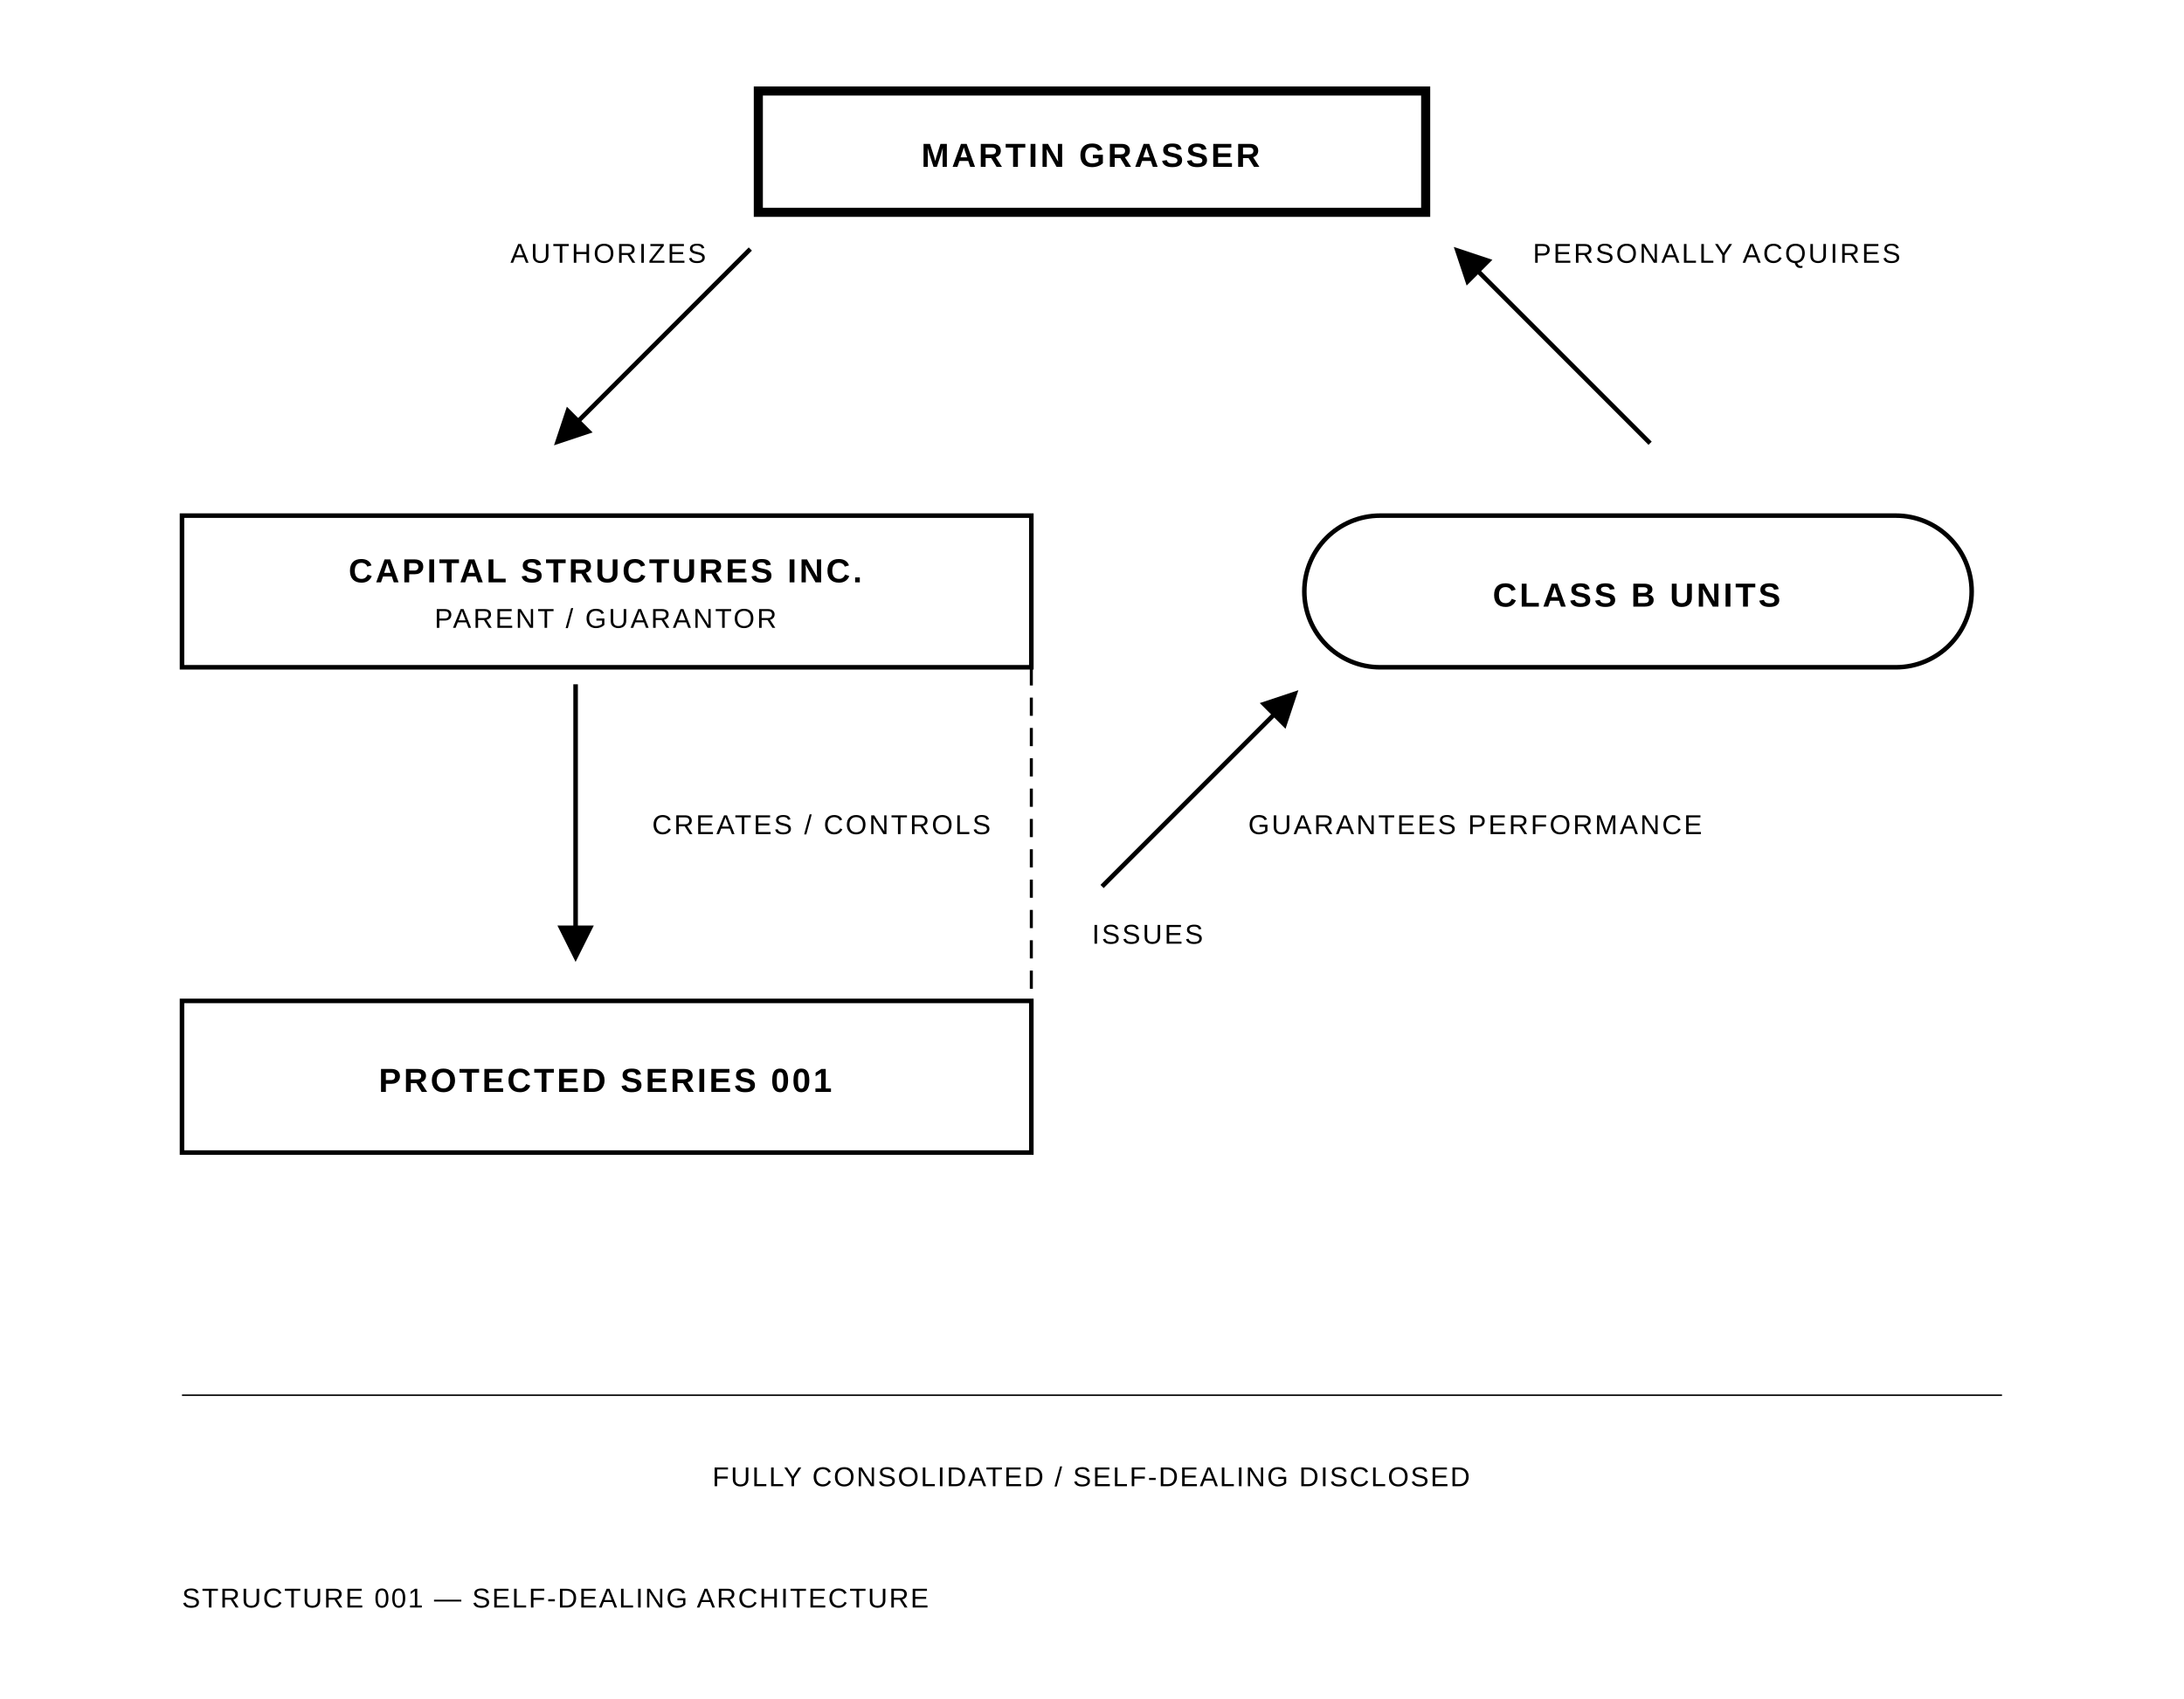
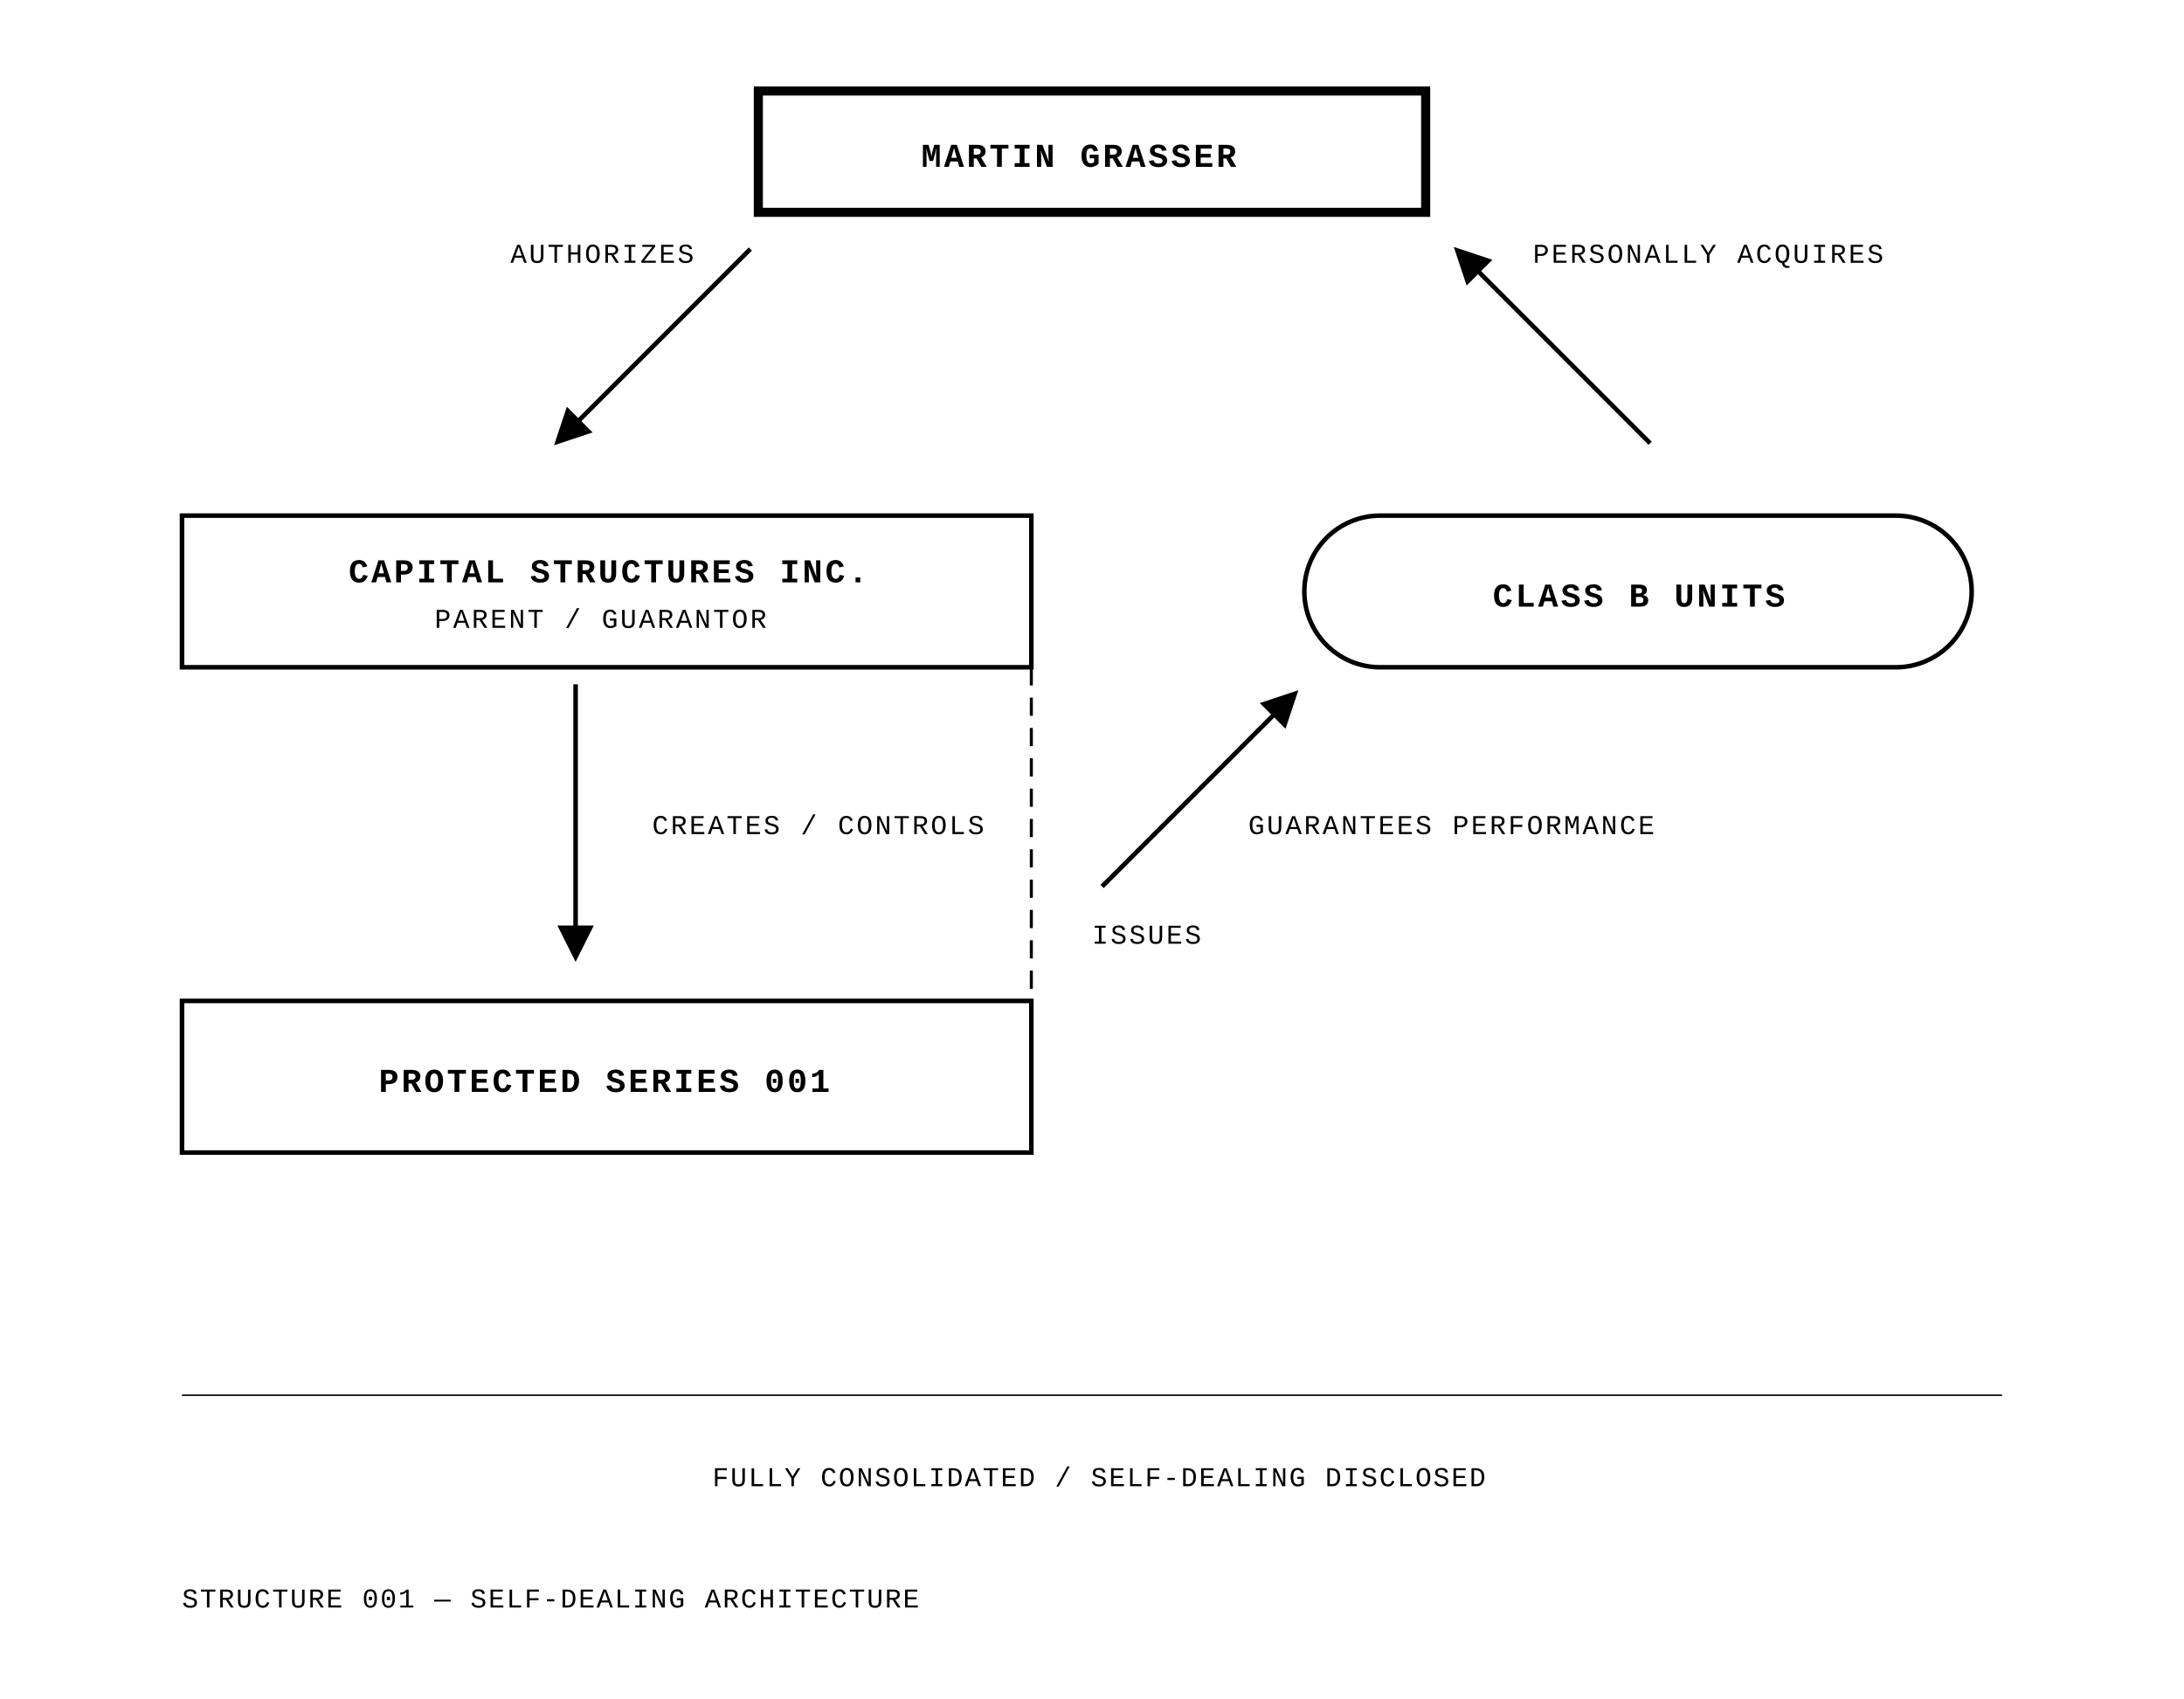
<svg xmlns="http://www.w3.org/2000/svg" id="Layer_1" version="1.1" viewBox="0 0 720 560">
  <defs>
    <style>
      .st0, .st1, .st2, .st3, .st4 {
        fill: none;
      }

      .st1 {
        stroke-dasharray: 6 4;
      }

      .st1, .st2, .st3, .st4 {
        stroke: #000;
      }

      .st5 {
-         font-family: Arial-BoldMT, Arial;
+         font-family: '188 Sans Mono', 'Courier New', monospace;
        font-size: 11px;
        font-weight: 700;
        letter-spacing: .08em;
      }

      .st5, .st6, .st7 {
        isolation: isolate;
      }

      .st2 {
        stroke-width: 1.5px;
      }

      .st6 {
        letter-spacing: .08em;
      }

      .st6, .st7 {
-         font-family: ArialMT, Arial;
+         font-family: '188 Sans Mono', 'Courier New', monospace;
        font-size: 9px;
      }

      .st7 {
        letter-spacing: .06em;
      }

      .st3 {
        stroke-width: .5px;
      }

      .st4 {
        stroke-width: 3px;
      }
    </style>
  </defs>
  <rect class="st4" x="250" y="30" width="220" height="40" />
  <text class="st5" transform="translate(303.73 55)">
    <tspan x="0" y="0">MARTIN GRASSER</tspan>
  </text>
  <path class="st0" d="" />
  <path d="M200,160" marker-end="url(#arrow)" />
  <path class="st0" d="" />
  <rect class="st2" x="60" y="170" width="280" height="50" />
  <text class="st5" transform="translate(114.92 192)">
    <tspan x="0" y="0">CAPITAL STRUCTURES INC.</tspan>
  </text>
  <text class="st6" transform="translate(143.26 207)">
    <tspan x="0" y="0">PARENT / GUARANTOR</tspan>
  </text>
  <text class="st6" transform="translate(168.27 86.64)">
    <tspan x="0" y="0">AUTHORIZES</tspan>
  </text>
  <text class="st6" transform="translate(505.36 86.64)">
    <tspan x="0" y="0">PERSONALLY ACQUIRES</tspan>
  </text>
  <path class="st2" d="M455,170h170c13.81,0,25,11.19,25,25h0c0,13.81-11.19,25-25,25h-170c-13.81,0-25-11.19-25-25h0c0-13.81,11.19-25,25-25Z" />
  <text class="st5" transform="translate(492.11 200)">
    <tspan x="0" y="0">CLASS B UNITS</tspan>
  </text>
  <path class="st0" d="" />
  <path d="M195.76,305.14l-6,12-6-12h12Z" />
  <path d="M200,320" marker-end="url(#arrow)" />
  <text class="st6" transform="translate(215 275)">
    <tspan x="0" y="0">CREATES / CONTROLS</tspan>
  </text>
  <rect class="st2" x="60" y="330" width="280" height="50" />
  <text class="st5" transform="translate(124.88 360)">
    <tspan x="0" y="0">PROTECTED SERIES 001</tspan>
  </text>
  <path class="st0" d="" />
  <line class="st0" x1="200" y1="220" x2="200" y2="320" />
  <line class="st1" x1="340" y1="210" x2="340" y2="330" />
  <text class="st6" transform="translate(411.51 275)">
    <tspan x="0" y="0">GUARANTEES PERFORMANCE</tspan>
  </text>
  <text class="st6" transform="translate(360 311.14)">
    <tspan x="0" y="0">ISSUES</tspan>
  </text>
  <line class="st3" x1="60" y1="460" x2="660" y2="460" />
  <text class="st7" transform="translate(234.86 490)">
    <tspan x="0" y="0">FULLY CONSOLIDATED / SELF-DEALING DISCLOSED</tspan>
  </text>
  <text class="st7" transform="translate(60 530)">
    <tspan x="0" y="0">STRUCTURE 001 — SELF-DEALING ARCHITECTURE</tspan>
  </text>
  <line class="st2" x1="189.76" y1="307.29" x2="189.76" y2="225.61" />
  <path d="M483.51,94.15l-4.24-12.73,12.73,4.24-8.49,8.49Z" />
  <line class="st0" x1="540.71" y1="157.35" x2="470" y2="86.64" />
  <line class="st2" x1="486.23" y1="88.38" x2="543.99" y2="146.14" />
  <path d="M195.37,142.58l-12.73,4.24,4.24-12.73,8.49,8.49Z" />
  <line class="st2" x1="189.6" y1="139.86" x2="247.36" y2="82.1" />
  <path d="M415.31,231.8l12.73-4.24-4.24,12.73-8.49-8.49Z" />
  <line class="st2" x1="421.08" y1="234.52" x2="363.32" y2="292.28" />
</svg>
